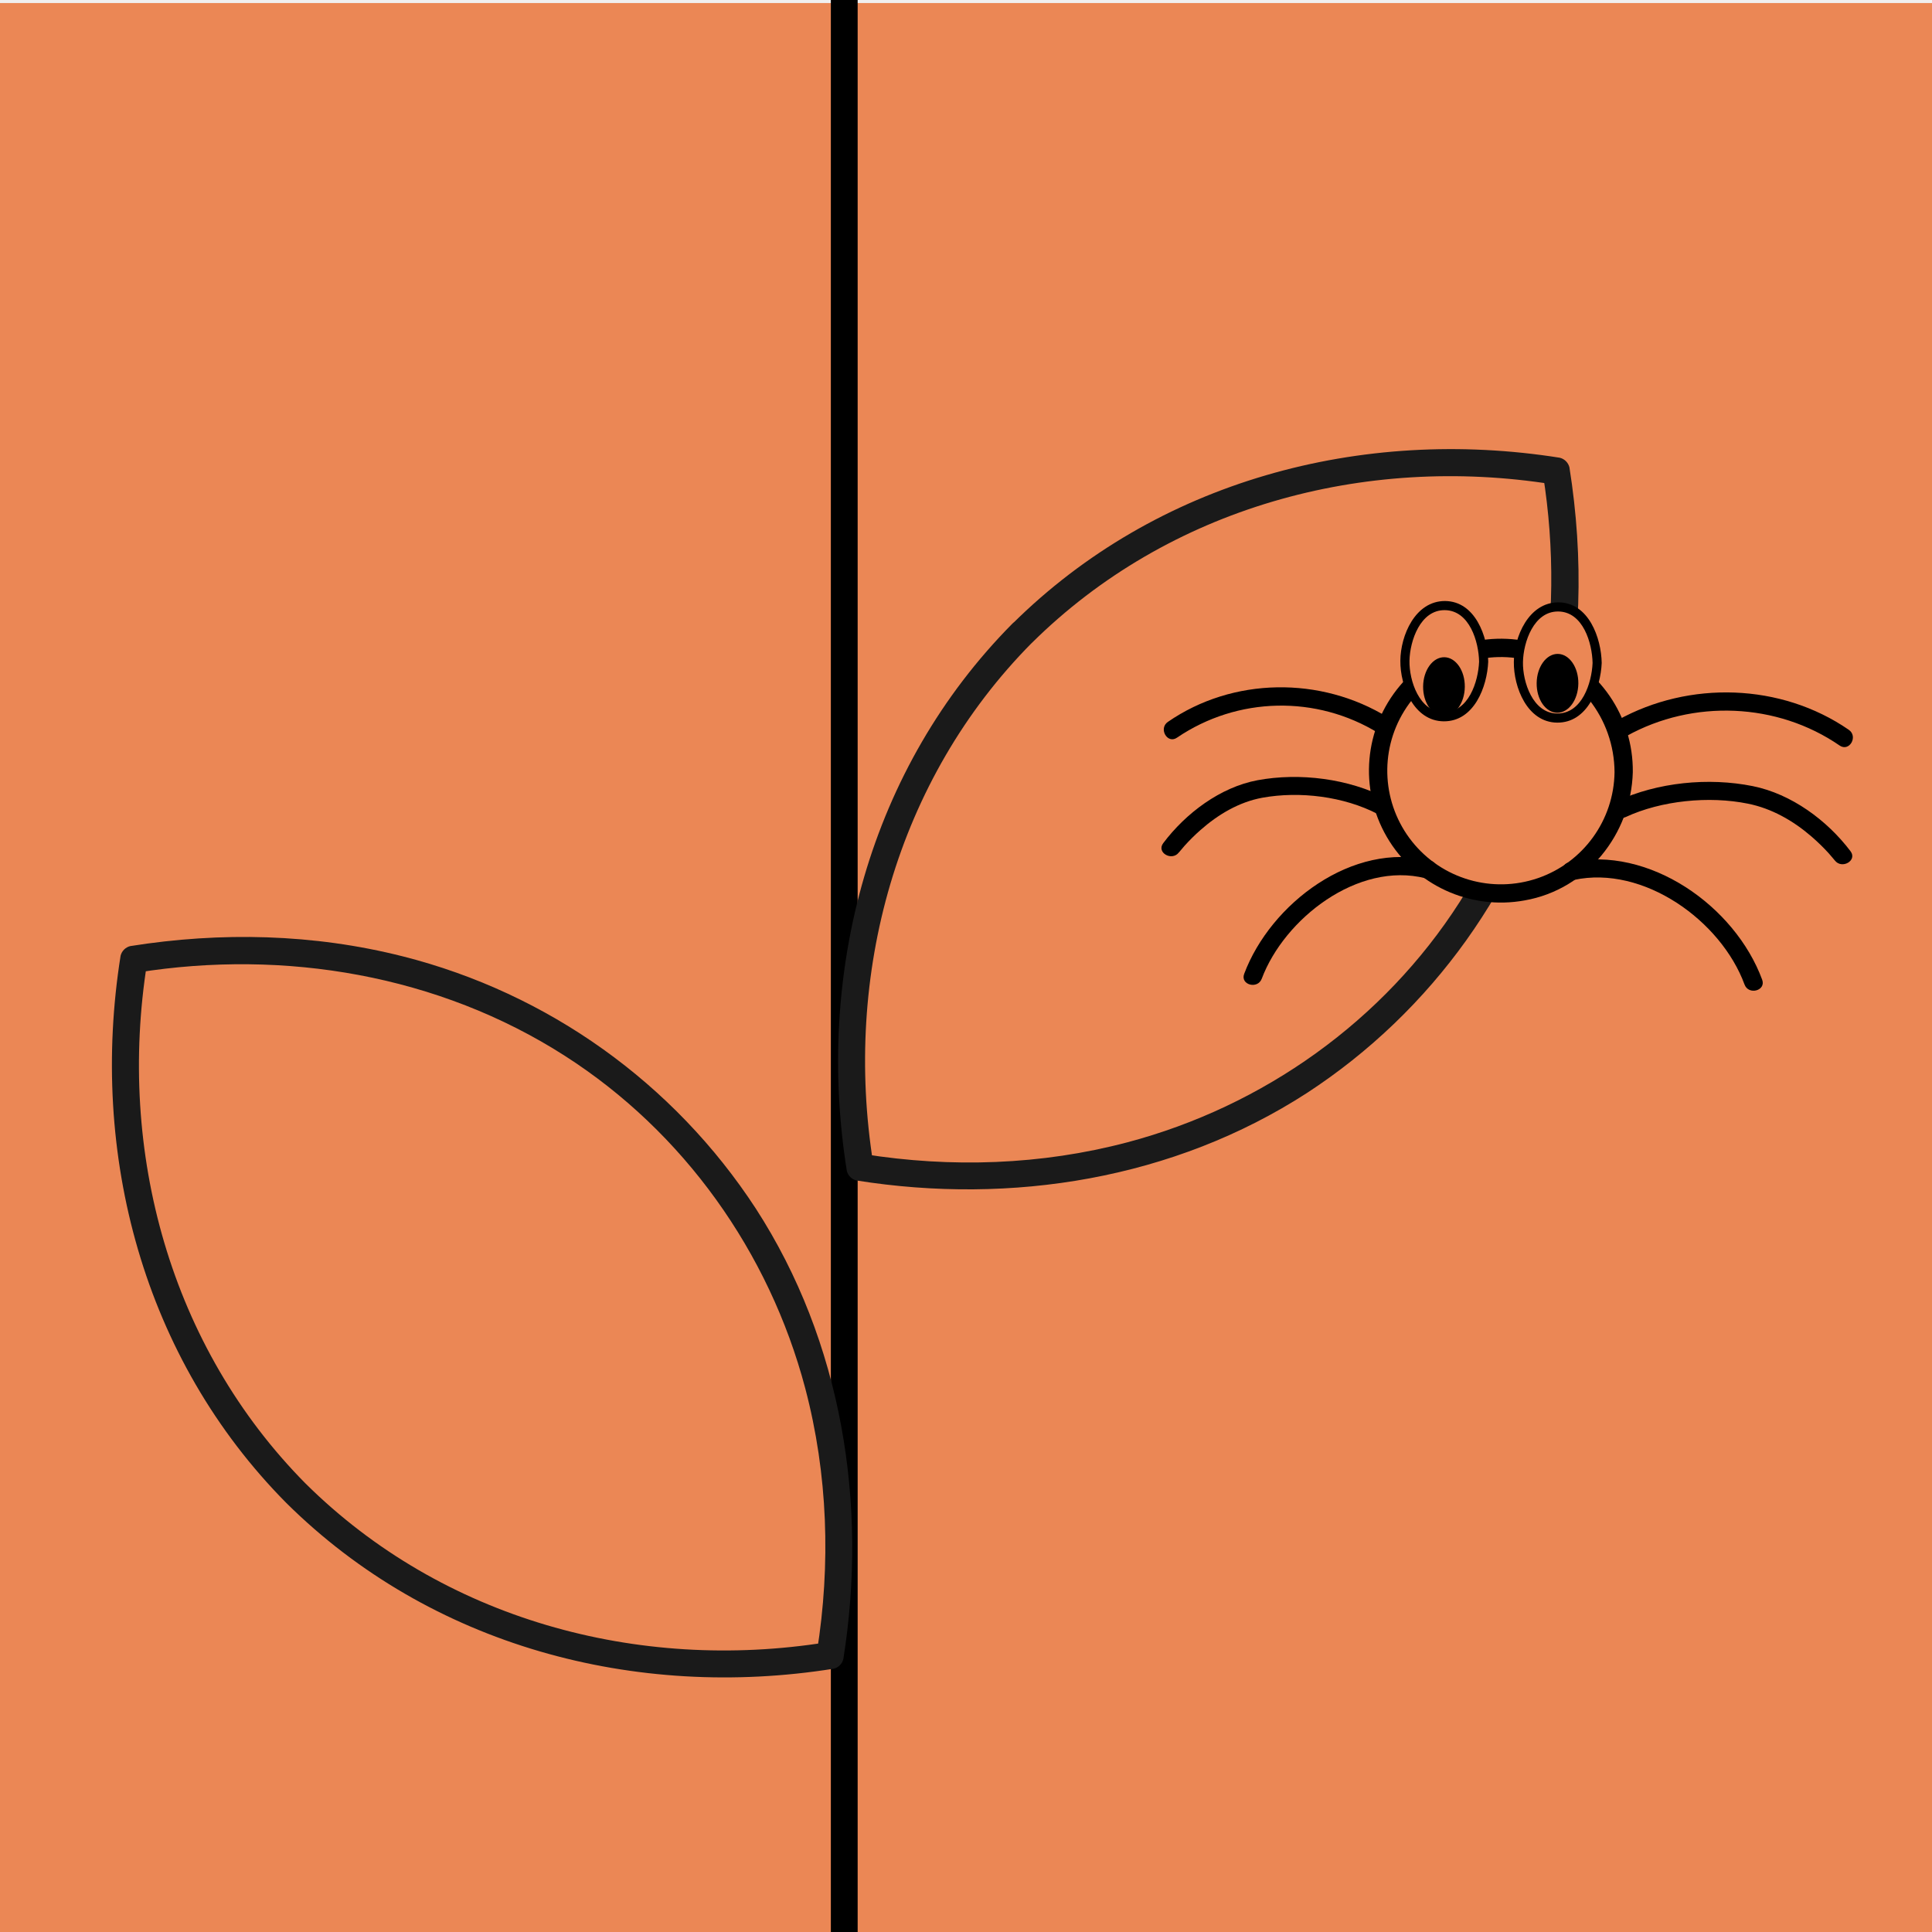
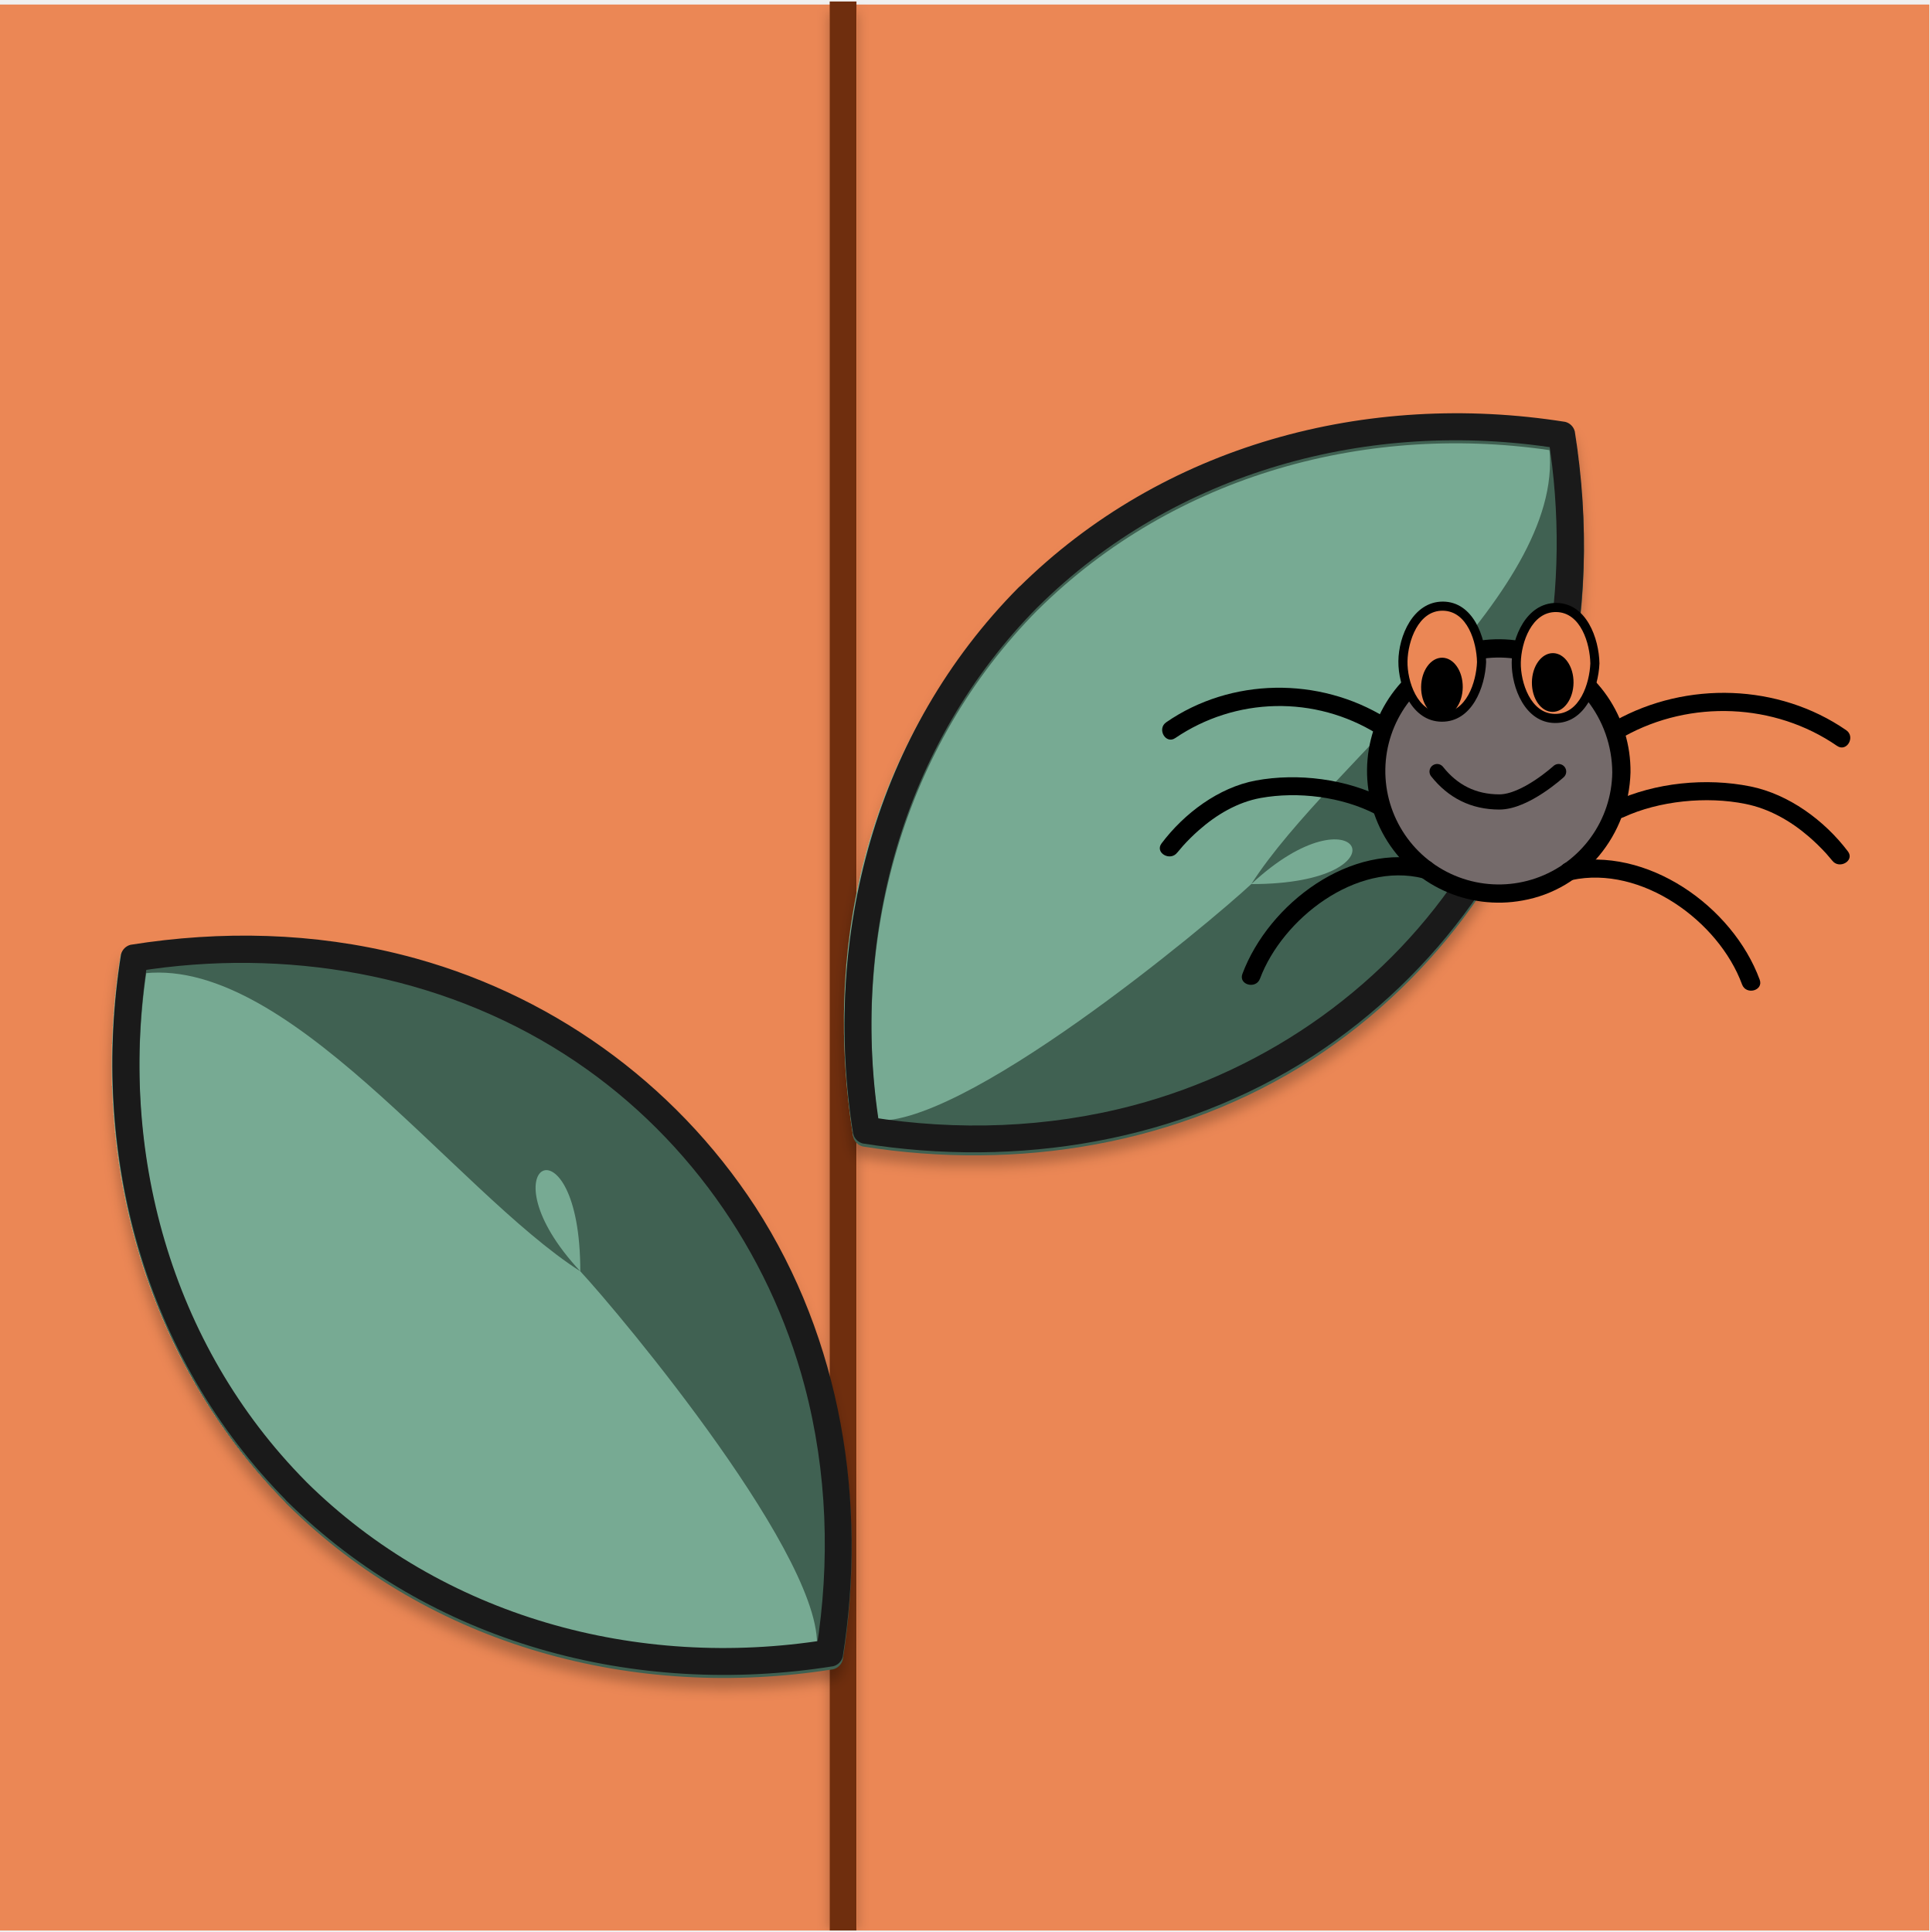
- <svg xmlns="http://www.w3.org/2000/svg" id="Layer_1" data-name="Layer 1" viewBox="0 0 635 635">
+ <svg xmlns="http://www.w3.org/2000/svg" width="635" height="636" viewBox="0 0 635 636" fill="none">
+   <g clip-path="url(#clip0_1_89)">
+     <path d="M635 1.5H0V636.5H635V1.5Z" fill="#EB8755" />
+     <g filter="url(#filter0_d_1_89)">
+       <path d="M276.08 657.93H278.89C280.547 657.93 281.89 656.587 281.89 654.93L281.89 -1.3C281.89 -2.957 280.547 -4.3 278.89 -4.3H276.08C274.423 -4.3 273.08 -2.957 273.08 -1.3L273.08 654.93C273.08 656.587 274.423 657.93 276.08 657.93Z" fill="#6F2E0E" />
+     </g>
+     <g filter="url(#filter1_d_1_89)">
+       <path d="M229.5 537C184.93 492 219.64 531.5 229.5 469.5L199 441.75L168.5 414C216.85 406.29 98.04 389.93 139.5 416.5C178.55 441.5 171.16 470.76 183 515.5C190.45 543.71 241.59 502.23 237 531L274.04 504.5L263 500.5C201 510.38 177.98 432.57 133 388C128.88 383.92 90.01 490.43 94.13 494.51C141.54 541.51 208.8 559.36 274.04 548.96C274.799 548.771 275.492 548.379 276.046 547.825C276.599 547.272 276.991 546.579 277.18 545.82C285.31 494.82 276.71 441.45 248.42 397.73C221.536 356.512 180.125 326.92 132.42 314.84C103.09 307.4 72.6 306.71 42.79 311.46C42.031 311.651 41.337 312.043 40.782 312.596C40.228 313.149 39.833 313.841 39.64 314.6C29.26 379.84 47.13 447.1 94.12 494.5C98.2 498.63 233.58 541.12 229.5 537Z" fill="#77AA93" />
+     </g>
+     <path d="M100.709 488.702C56.139 443.702 38.709 379.533 48.569 317.542L45.389 320.692C93.739 312.982 149.54 391.93 191 418.5C157.881 383 191 366 191 418.5C203.594 432 273.289 515.213 268.699 543.983L271.839 540.832C209.839 550.722 145.669 533.272 100.689 488.702C96.569 484.612 90.199 490.982 94.329 495.062C141.739 542.062 208.999 559.913 274.239 549.513C274.997 549.321 275.689 548.929 276.242 548.376C276.795 547.823 277.188 547.131 277.379 546.372C285.509 495.372 276.909 442.002 248.619 398.272C221.735 357.056 180.323 327.468 132.619 315.392C103.289 307.942 72.799 307.262 42.989 312.012C42.229 312.202 41.535 312.594 40.98 313.147C40.425 313.7 40.031 314.393 39.839 315.152C29.489 380.382 47.389 447.652 94.389 495.062C98.389 499.182 104.789 492.842 100.709 488.702Z" fill="#406152" />
+     <path d="M100.709 487.702C56.139 442.702 38.709 378.533 48.569 316.542L45.389 319.692C93.739 311.982 144.389 320.512 185.849 347.082C224.899 372.082 253.009 411.592 264.849 456.342C272.309 484.552 273.289 514.213 268.699 542.983L271.839 539.832C209.839 549.722 145.669 532.272 100.689 487.702C96.569 483.612 90.199 489.982 94.329 494.062C141.739 541.062 208.999 558.913 274.239 548.513C274.997 548.321 275.689 547.929 276.242 547.376C276.795 546.823 277.188 546.131 277.379 545.372C285.509 494.372 276.909 441.002 248.619 397.272C221.735 356.056 180.323 326.468 132.619 314.392C103.289 306.942 72.799 306.262 42.989 311.012C42.229 311.202 41.535 311.594 40.98 312.147C40.425 312.7 40.031 313.393 39.839 314.152C29.489 379.382 47.389 446.652 94.389 494.062C98.389 498.182 104.789 491.842 100.709 487.702Z" fill="#1A1A1A" />
+     <g filter="url(#filter2_d_1_89)">
+       <path d="M506.305 187.082C461.305 231.652 500.805 196.942 438.805 187.082L411.055 217.582L383.305 248.082C375.595 199.732 359.235 318.542 385.805 277.082C410.805 238.032 440.065 245.422 484.805 233.582C513.015 226.132 471.535 174.992 500.305 179.582L473.805 142.542L469.805 153.582C479.685 215.582 401.875 238.602 357.305 283.582C353.225 287.702 459.735 326.572 463.815 322.452C510.815 275.042 528.665 207.782 518.265 142.542C518.076 141.783 517.684 141.089 517.131 140.536C516.577 139.983 515.884 139.591 515.125 139.402C464.125 131.272 410.755 139.872 367.035 168.162C325.817 195.045 296.225 236.457 284.145 284.162C276.705 313.492 276.015 343.982 280.765 373.792C280.956 374.551 281.348 375.245 281.901 375.799C282.454 376.354 283.146 376.749 283.905 376.942C349.145 387.322 416.405 369.452 463.805 322.462C467.935 318.382 510.425 183.002 506.305 187.082Z" fill="#77AA93" />
+     </g>
+     <path d="M341.637 200.748C386.637 156.178 450.807 138.748 512.797 148.608L509.647 145.428C517.357 193.778 438.41 249.579 411.84 291.039C447.34 257.92 464.34 291.039 411.84 291.039C398.34 303.633 315.127 373.328 286.357 368.738L289.507 371.878C279.617 309.878 297.067 245.708 341.637 200.728C345.727 196.608 339.357 190.238 335.277 194.368C288.277 241.778 270.427 309.038 280.827 374.278C281.018 375.036 281.411 375.728 281.964 376.281C282.517 376.834 283.209 377.226 283.967 377.418C334.967 385.548 388.337 376.948 432.067 348.658C473.283 321.773 502.871 280.362 514.947 232.658C522.397 203.328 523.077 172.838 518.327 143.028C518.138 142.268 517.745 141.573 517.192 141.019C516.64 140.464 515.946 140.07 515.187 139.878C449.957 129.528 382.687 147.428 335.277 194.428C331.157 198.428 337.497 204.828 341.637 200.748Z" fill="#406152" />
+     <path d="M341.637 199.748C386.637 155.178 450.807 137.748 512.797 147.608L509.647 144.428C517.357 192.778 508.827 243.428 482.257 284.888C457.257 323.938 417.747 352.048 372.997 363.888C344.787 371.348 315.127 372.328 286.357 367.738L289.507 370.878C279.617 308.878 297.067 244.708 341.637 199.728C345.727 195.608 339.357 189.238 335.277 193.368C288.277 240.778 270.427 308.038 280.827 373.278C281.018 374.036 281.411 374.728 281.964 375.281C282.517 375.834 283.209 376.226 283.967 376.418C334.967 384.548 388.337 375.948 432.067 347.658C473.283 320.773 502.871 279.362 514.947 231.658C522.397 202.328 523.077 171.838 518.327 142.028C518.138 141.268 517.745 140.573 517.192 140.019C516.64 139.464 515.946 139.07 515.187 138.878C449.957 128.528 382.687 146.428 335.277 193.428C331.157 197.428 337.497 203.828 341.637 199.748Z" fill="#1A1A1A" />
+     <path d="M493.31 294.16C515.595 294.16 533.66 276.095 533.66 253.81C533.66 231.525 515.595 213.46 493.31 213.46C471.025 213.46 452.96 231.525 452.96 253.81C452.96 276.095 471.025 294.16 493.31 294.16Z" fill="#746A6A" />
+     <path d="M536.66 254.28C536.761 245.349 534.101 236.604 529.044 229.242C523.988 221.88 516.781 216.259 508.409 213.147C500.037 210.035 490.908 209.585 482.27 211.858C473.632 214.13 465.907 219.015 460.151 225.844C454.394 232.673 450.886 241.113 450.108 250.011C449.329 258.908 451.317 267.829 455.801 275.554C460.284 283.279 467.043 289.432 475.155 293.17C483.266 296.908 492.335 298.05 501.12 296.44C521.55 292.86 536.12 274.69 536.66 254.28C536.77 250.42 530.77 250.42 530.66 254.28C530.562 261.981 528.087 269.464 523.572 275.703C519.056 281.943 512.723 286.634 505.438 289.134C498.154 291.634 490.274 291.822 482.879 289.67C475.484 287.518 468.935 283.133 464.128 277.115C459.322 271.097 456.494 263.741 456.031 256.053C455.568 248.365 457.492 240.722 461.542 234.17C465.591 227.619 471.566 222.48 478.65 219.456C485.733 216.432 493.578 215.672 501.11 217.28C518.55 221 530.57 236.67 530.66 254.28C530.68 258.14 536.68 258.15 536.66 254.28Z" fill="black" />
+     <path d="M487.635 217.955C487.753 207.865 482.056 199.618 474.91 199.535C467.764 199.451 461.875 207.563 461.757 217.652C461.639 227.742 467.336 235.989 474.482 236.072C481.628 236.156 487.517 228.044 487.635 217.955Z" fill="#EB8755" />
+     <path d="M489.14 217.96C488.99 209.75 484.89 198.09 474.91 198.04C465.12 198.04 460.33 209.36 460.26 217.66C460.19 225.96 464.67 237.48 474.49 237.58C484.49 237.68 488.8 226.21 489.14 217.96C489.22 216.03 486.22 216.03 486.14 217.96C485.87 224.52 482.69 234.64 474.49 234.58C466.49 234.51 463.13 224.18 463.26 217.66C463.39 211.14 466.81 200.92 474.91 201.04C483.01 201.16 486.02 211.43 486.14 217.96C486.18 219.89 489.18 219.89 489.14 217.96Z" fill="black" />
+     <path d="M524.921 218.392C525.039 208.303 519.342 200.056 512.196 199.972C505.05 199.889 499.161 208 499.043 218.09C498.925 228.179 504.622 236.426 511.768 236.51C518.915 236.593 524.803 228.482 524.921 218.392Z" fill="#EB8755" />
+     <path d="M526.44 218.4C526.29 210.19 522.19 198.53 512.21 198.48C502.42 198.48 497.63 209.79 497.56 218.09C497.49 226.39 501.97 237.92 511.79 238.01C521.79 238.11 526.1 226.64 526.44 218.4C526.52 216.47 523.52 216.47 523.44 218.4C523.17 224.95 519.99 235.08 511.79 235.01C503.79 234.95 500.43 224.61 500.56 218.09C500.69 211.57 504.11 201.36 512.21 201.48C520.31 201.6 523.32 211.86 523.44 218.4C523.48 220.32 526.48 220.33 526.44 218.4Z" fill="black" />
+     <path d="M456.17 236.3C434.09 222.68 405.17 223.05 383.85 237.77C380.69 239.95 383.69 245.15 386.85 242.95C396.583 236.342 408.019 232.689 419.781 232.432C431.542 232.174 443.127 235.324 453.14 241.5C456.44 243.5 459.46 238.35 456.14 236.32L456.17 236.3Z" fill="black" />
+     <path d="M455.86 262.94C443.25 256.39 427.17 254.38 413.32 256.94C401.06 259.24 389.74 267.78 382.32 277.63C379.99 280.72 385.2 283.71 387.5 280.63C387.1 281.16 388.9 278.97 389.36 278.46C390.996 276.644 392.735 274.925 394.57 273.31C400.34 268.21 407.27 264.08 414.92 262.69C427.17 260.48 441.67 262.25 452.83 268.05C456.25 269.83 459.29 264.66 455.83 262.87L455.86 262.94Z" fill="black" />
+     <path d="M470.13 283.37C444.66 276.93 417.6 297.47 408.93 320.58C407.57 324.2 413.37 325.76 414.71 322.17C422.11 302.47 446.3 283.54 468.53 289.17C472.28 290.11 473.87 284.33 470.13 283.38V283.37Z" fill="black" />
+     <path d="M534.64 242.4C556.46 230.29 584.12 231.4 604.64 245.54C607.83 247.73 610.83 242.54 607.64 240.36C585.41 225.04 555.22 224.12 531.64 237.22C528.27 239.09 531.29 244.28 534.64 242.4Z" fill="black" />
+     <path d="M534.33 269.04C546 263.62 561.72 262.04 574.52 264.65C582.31 266.21 589.37 270.25 595.34 275.4C597.347 277.133 599.25 278.983 601.04 280.94C601.54 281.48 603.49 283.84 603.04 283.28C605.34 286.33 610.55 283.34 608.22 280.28C600.5 270.07 588.74 261.43 576.09 258.88C561.57 255.96 544.8 257.59 531.27 263.88C527.77 265.51 530.82 270.68 534.27 269.06L534.33 269.04Z" fill="black" />
+     <path d="M517.32 289.71C540.16 284.78 565.66 303.09 573.39 324.1C574.72 327.69 580.52 326.1 579.18 322.5C570.28 298.33 541.95 278.26 515.73 283.92C511.96 284.74 513.55 290.52 517.32 289.71Z" fill="black" />
+     <path d="M481.444 226.261C481.506 220.921 478.49 216.556 474.707 216.512C470.924 216.468 467.807 220.761 467.745 226.101C467.682 231.442 470.698 235.806 474.481 235.851C478.264 235.895 481.381 231.602 481.444 226.261Z" fill="black" />
+     <path d="M517.909 224.744C517.963 219.404 514.939 215.044 511.156 215.006C507.373 214.968 504.263 219.267 504.209 224.607C504.156 229.948 507.179 234.308 510.963 234.346C514.746 234.384 517.856 230.085 517.909 224.744Z" fill="black" />
+     <path d="M513 254C513 254 502.066 264 493.5 264C484.934 264 478.161 260.5 473 254" stroke="black" stroke-width="5" stroke-linecap="round" />
+   </g>
  <defs>
-     <style>.cls-1{fill:#eb8755;}.cls-2{fill:#1a1a1a;}</style>
+     <filter id="filter0_d_1_89" x="269.08" y="-4.3" width="16.81" height="670.23" filterUnits="userSpaceOnUse" color-interpolation-filters="sRGB">
+       <feFlood flood-opacity="0" result="BackgroundImageFix" />
+       <feColorMatrix in="SourceAlpha" type="matrix" values="0 0 0 0 0 0 0 0 0 0 0 0 0 0 0 0 0 0 127 0" result="hardAlpha" />
+       <feOffset dy="4" />
+       <feGaussianBlur stdDeviation="2" />
+       <feComposite in2="hardAlpha" operator="out" />
+       <feColorMatrix type="matrix" values="0 0 0 0 0 0 0 0 0 0 0 0 0 0 0 0 0 0 0.25 0" />
+       <feBlend mode="normal" in2="BackgroundImageFix" result="effect1_dropShadow_1_89" />
+       <feBlend mode="normal" in="SourceGraphic" in2="effect1_dropShadow_1_89" result="shape" />
+     </filter>
+     <filter id="filter1_d_1_89" x="32.785" y="308.451" width="251.317" height="251.375" filterUnits="userSpaceOnUse" color-interpolation-filters="sRGB">
+       <feFlood flood-opacity="0" result="BackgroundImageFix" />
+       <feColorMatrix in="SourceAlpha" type="matrix" values="0 0 0 0 0 0 0 0 0 0 0 0 0 0 0 0 0 0 127 0" result="hardAlpha" />
+       <feOffset dy="4" />
+       <feGaussianBlur stdDeviation="2" />
+       <feComposite in2="hardAlpha" operator="out" />
+       <feColorMatrix type="matrix" values="0 0 0 0 0 0 0 0 0 0 0 0 0 0 0 0 0 0 0.25 0" />
+       <feBlend mode="normal" in2="BackgroundImageFix" result="effect1_dropShadow_1_89" />
+       <feBlend mode="normal" in="SourceGraphic" in2="effect1_dropShadow_1_89" result="shape" />
+     </filter>
+     <filter id="filter2_d_1_89" x="273.756" y="136.48" width="251.375" height="251.317" filterUnits="userSpaceOnUse" color-interpolation-filters="sRGB">
+       <feFlood flood-opacity="0" result="BackgroundImageFix" />
+       <feColorMatrix in="SourceAlpha" type="matrix" values="0 0 0 0 0 0 0 0 0 0 0 0 0 0 0 0 0 0 127 0" result="hardAlpha" />
+       <feOffset dy="4" />
+       <feGaussianBlur stdDeviation="2" />
+       <feComposite in2="hardAlpha" operator="out" />
+       <feColorMatrix type="matrix" values="0 0 0 0 0 0 0 0 0 0 0 0 0 0 0 0 0 0 0.25 0" />
+       <feBlend mode="normal" in2="BackgroundImageFix" result="effect1_dropShadow_1_89" />
+       <feBlend mode="normal" in="SourceGraphic" in2="effect1_dropShadow_1_89" result="shape" />
+     </filter>
+     <clipPath id="clip0_1_89">
+       <rect width="635" height="635" fill="white" transform="translate(0 0.5)" />
+     </clipPath>
  </defs>
-   <rect class="cls-1" y="1" width="635" height="635" />
-   <rect x="273.09" y="-4.81" width="8.81" height="662.23" rx="3" transform="translate(554.98 652.62) rotate(-180)" />
-   <path class="cls-1" d="M97.3,490.83a189.74,189.74,0,0,1-48-81.17A213.14,213.14,0,0,1,44,315.3a212.88,212.88,0,0,1,94.37,5.33A189.31,189.31,0,0,1,267.5,449.76a212.88,212.88,0,0,1,5.33,94.37,213,213,0,0,1-94.36-5.34A189.62,189.62,0,0,1,97.3,490.83Z" />
-   <path class="cls-2" d="M100.48,487.65c-44.57-45-62-109.16-52.14-171.16l-3.14,3.15c48.35-7.71,99,.82,140.46,27.39,39.05,25,67.16,64.52,79,109.26,7.45,28.21,8.43,57.87,3.84,86.64l3.14-3.14c-62,9.88-126.17-7.57-171.15-52.14-4.12-4.08-10.48,2.28-6.36,6.36,47.41,47,114.67,64.85,179.91,54.45a4.31,4.31,0,0,0,3.14-3.14c8.13-51-.47-104.37-28.76-148.09a195.91,195.91,0,0,0-116-82.89c-29.33-7.44-59.82-8.13-89.63-3.38a4.34,4.34,0,0,0-3.15,3.14C29.26,379.34,47.13,446.6,94.12,494,98.2,498.13,104.56,491.77,100.48,487.65Z" />
-   <path class="cls-1" d="M336,208.14a189.74,189.74,0,0,1,81.17-48,213.14,213.14,0,0,1,94.36-5.33,212.85,212.85,0,0,1-5.33,94.36A189.3,189.3,0,0,1,377,378.34a213.14,213.14,0,0,1-94.36,5.33A212.85,212.85,0,0,1,288,289.31,189.66,189.66,0,0,1,336,208.14Z" />
-   <path class="cls-2" d="M339.14,211.32c45-44.57,109.17-62,171.16-52.14L507.15,156c7.71,48.35-.82,99-27.39,140.46-25,39.05-64.51,67.16-109.26,79-28.21,7.46-57.87,8.44-86.64,3.85l3.15,3.14c-9.89-62,7.56-126.17,52.13-171.15,4.09-4.12-2.28-10.49-6.36-6.36-47,47.41-64.85,114.67-54.45,179.91a4.33,4.33,0,0,0,3.14,3.14c51,8.13,104.37-.47,148.1-28.76a195.89,195.89,0,0,0,82.88-116c7.45-29.33,8.13-59.82,3.38-89.63a4.33,4.33,0,0,0-3.14-3.15C447.46,140.1,380.19,158,332.78,205,328.66,209,335,215.4,339.14,211.32Z" />
-   <circle class="cls-1" cx="493.31" cy="253.31" r="40.35" />
-   <path d="M536.66,253.78a43.36,43.36,0,1,0-35.54,42.16c20.43-3.58,35-21.75,35.54-42.16.11-3.86-5.89-3.86-6,0a37.35,37.35,0,1,1-29.55-37c17.44,3.72,29.46,19.39,29.55,37C530.68,257.64,536.68,257.65,536.66,253.78Z" />
-   <ellipse class="cls-1" cx="474.7" cy="217.31" rx="18.27" ry="12.94" transform="translate(251.85 689.43) rotate(-89.33)" />
-   <path d="M489.14,217.46c-.15-8.21-4.25-19.87-14.23-19.92-9.79,0-14.58,11.32-14.65,19.62s4.41,19.82,14.23,19.92c10,.1,14.31-11.37,14.65-19.62.08-1.93-2.92-1.93-3,0-.27,6.56-3.45,16.68-11.65,16.62-8-.07-11.36-10.4-11.23-16.92s3.55-16.74,11.65-16.62,11.11,10.39,11.23,16.92C486.18,219.39,489.18,219.39,489.14,217.46Z" />
-   <ellipse class="cls-1" cx="512" cy="217.74" rx="18.27" ry="12.94" transform="translate(288.27 727.16) rotate(-89.33)" />
-   <path d="M526.44,217.9c-.15-8.21-4.25-19.87-14.23-19.92-9.79,0-14.58,11.31-14.65,19.61s4.41,19.83,14.23,19.92c10,.1,14.31-11.37,14.65-19.61.08-1.93-2.92-1.93-3,0-.27,6.55-3.45,16.68-11.65,16.61-8-.06-11.36-10.4-11.23-16.92s3.55-16.73,11.65-16.61,11.11,10.38,11.23,16.92C523.48,219.82,526.48,219.83,526.44,217.9Z" />
-   <path d="M456.17,235.8c-22.08-13.62-51-13.25-72.32,1.47-3.16,2.18-.16,7.38,3,5.18A61,61,0,0,1,453.14,241c3.3,2,6.32-3.15,3-5.18Z" />
-   <path d="M455.86,262.44c-12.61-6.55-28.69-8.56-42.54-6-12.26,2.3-23.58,10.84-31,20.69-2.33,3.09,2.88,6.08,5.18,3-.4.53,1.4-1.66,1.86-2.17a63.28,63.28,0,0,1,5.21-5.15c5.77-5.1,12.7-9.23,20.35-10.62,12.25-2.21,26.75-.44,37.91,5.36,3.42,1.78,6.46-3.39,3-5.18Z" />
-   <path d="M470.13,282.87c-25.47-6.44-52.53,14.1-61.2,37.21-1.36,3.62,4.44,5.18,5.78,1.59,7.4-19.7,31.59-38.63,53.82-33,3.75.94,5.34-4.84,1.6-5.79Z" />
-   <path d="M534.64,241.9c21.82-12.11,49.48-11,70,3.14,3.19,2.19,6.19-3,3-5.18-22.23-15.32-52.42-16.24-76-3.14-3.37,1.87-.35,7.06,3,5.18Z" />
-   <path d="M534.33,268.54c11.67-5.42,27.39-7,40.19-4.39,7.79,1.56,14.85,5.6,20.82,10.75a67.71,67.71,0,0,1,5.7,5.54c.5.54,2.45,2.9,2,2.34,2.3,3.05,7.51.06,5.18-3-7.72-10.21-19.48-18.85-32.13-21.4-14.52-2.92-31.29-1.29-44.82,5-3.5,1.63-.45,6.8,3,5.18Z" />
-   <path d="M517.32,289.21c22.84-4.93,48.34,13.38,56.07,34.39,1.33,3.59,7.13,2,5.79-1.6-8.9-24.17-37.23-44.24-63.45-38.58-3.77.82-2.18,6.6,1.59,5.79Z" />
-   <ellipse cx="474.6" cy="225.68" rx="9.67" ry="6.85" transform="translate(243.38 697.61) rotate(-89.33)" />
-   <ellipse cx="511.92" cy="224.6" rx="9.67" ry="6.85" transform="translate(281.34 733.85) rotate(-89.33)" />
</svg>
